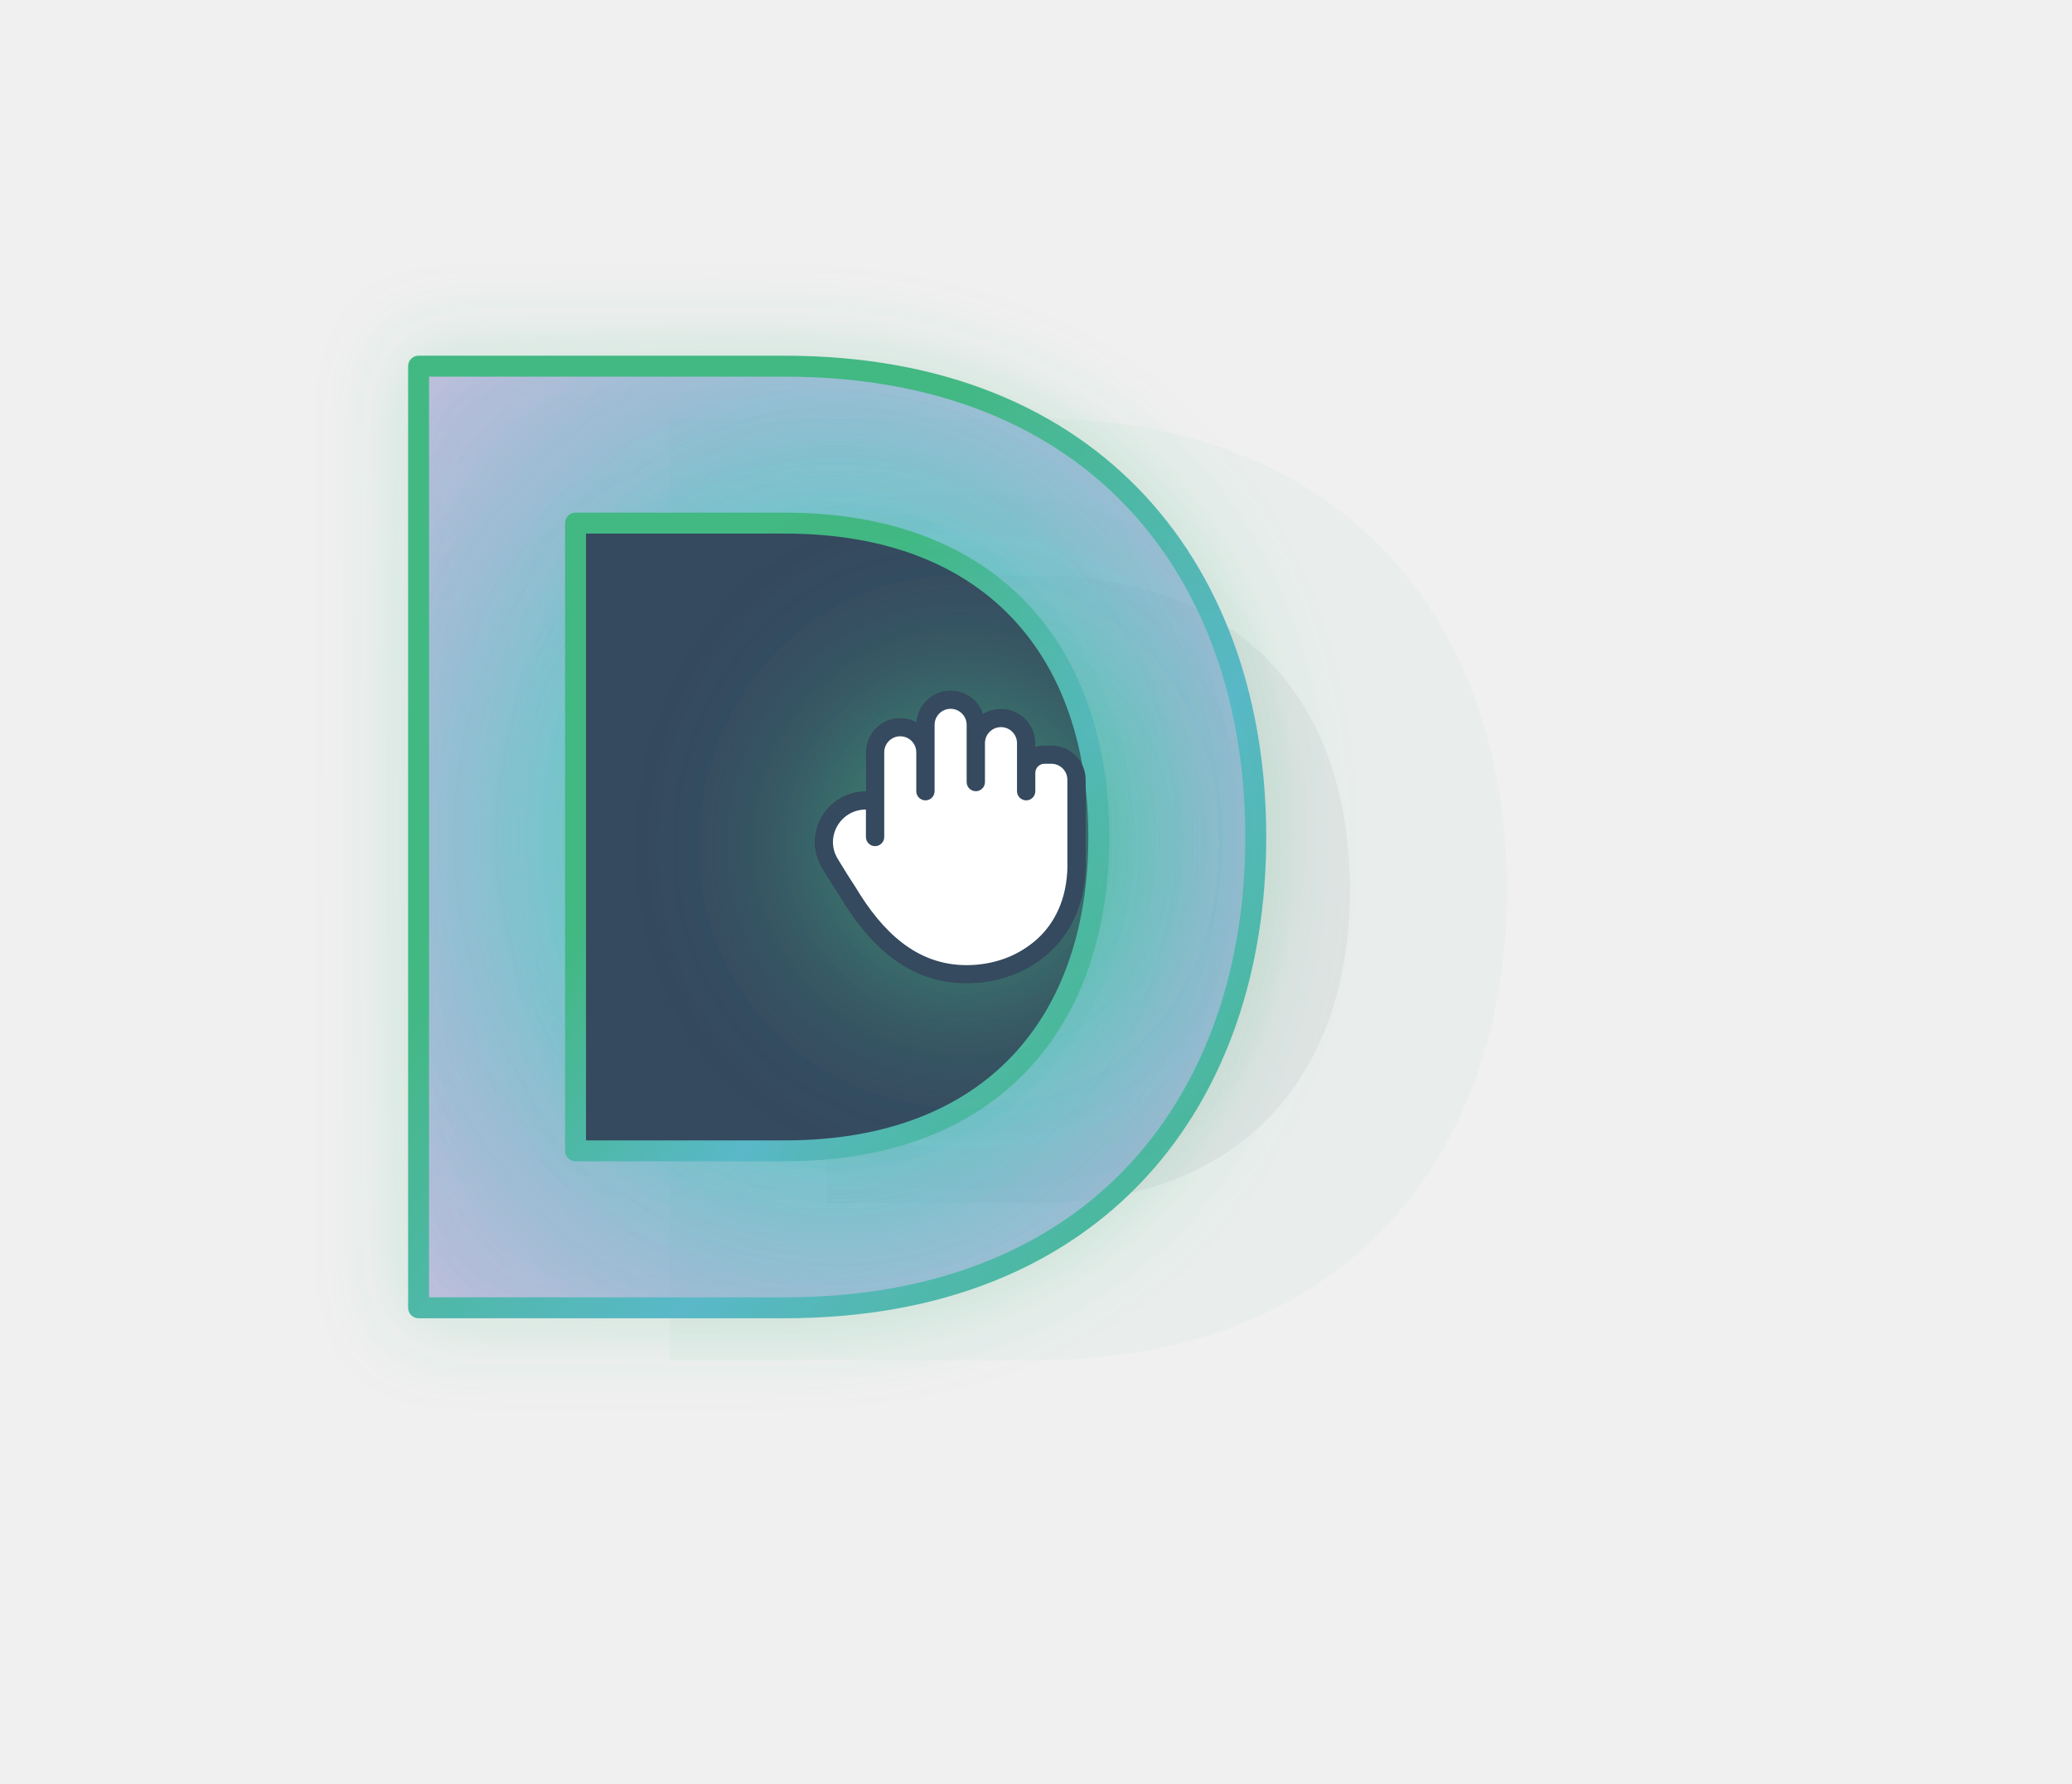
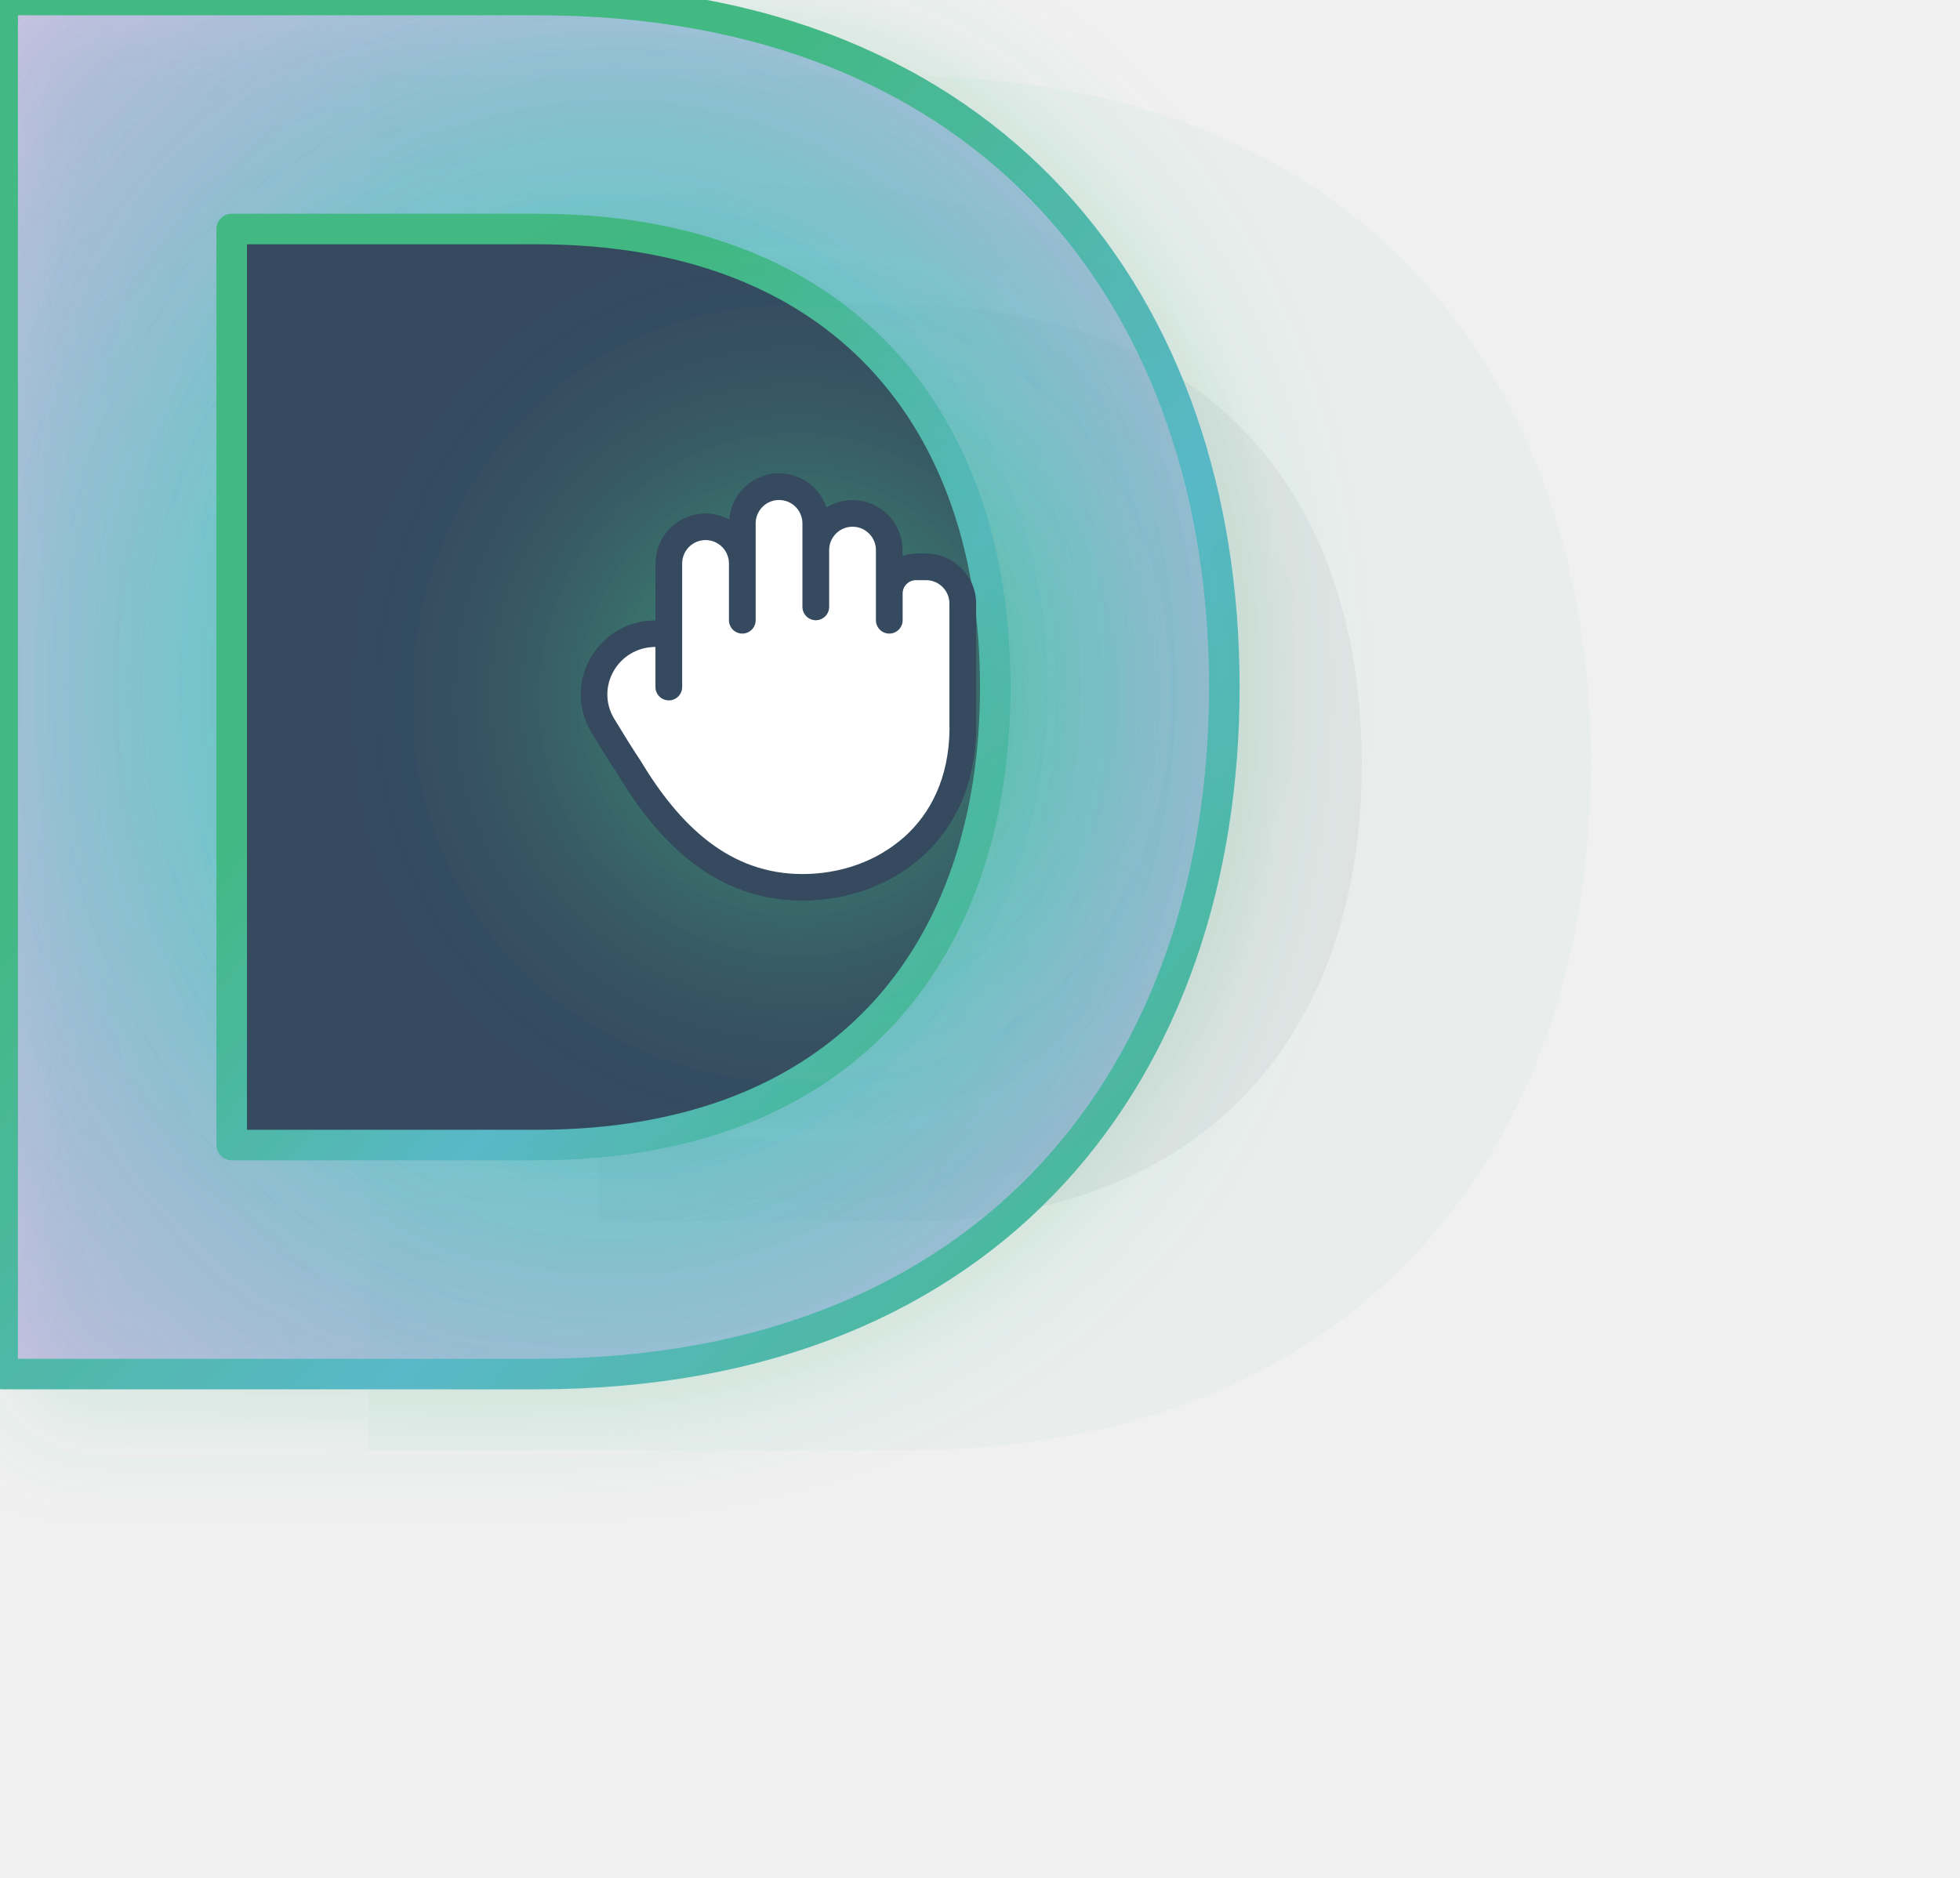
- <svg xmlns="http://www.w3.org/2000/svg" width="396" height="341" viewBox="-50 -50 396 341" fill="none">
+ <svg xmlns="http://www.w3.org/2000/svg" width="240" height="230" viewBox="35 20 246 246" fill="none">
  <defs>
    <radialGradient id="radialDGradient" cx="50%" cy="50%" r="70%">
      <stop offset="0%" style="stop-color: #42b883; stop-opacity: 0.9">
        <animate attributeName="stop-opacity" values="0.85;0.95;0.85" dur="3s" repeatCount="indefinite" calcMode="spline" keyTimes="0;0.5;1" keySplines="0.165 0.84 0.44 1; 0.165 0.84 0.44 1" />
      </stop>
      <stop offset="50%" style="stop-color: #5ab8c8; stop-opacity: 0.7" />
      <stop offset="100%" style="stop-color: #9080d0; stop-opacity: 0.4">
        <animate attributeName="stop-opacity" values="0.35;0.45;0.35" dur="3s" repeatCount="indefinite" calcMode="spline" keyTimes="0;0.5;1" keySplines="0.165 0.84 0.44 1; 0.165 0.84 0.44 1" />
      </stop>
    </radialGradient>
    <linearGradient id="dGradient" x1="0%" y1="0%" x2="100%" y2="100%">
      <stop offset="0%" style="stop-color: #42b883">
        <animate attributeName="stop-color" values="#42b883;#42b883;#5ab8c8;#9080d0;#e0a058;#42b883;#42b883" dur="8s" repeatCount="indefinite" keyTimes="0;0.15;0.35;0.55;0.75;0.85;1" />
      </stop>
      <stop offset="33%" style="stop-color: #42b883">
        <animate attributeName="stop-color" values="#42b883;#42b883;#9080d0;#e0a058;#42b883;#5ab8c8;#42b883" dur="8s" repeatCount="indefinite" keyTimes="0;0.15;0.35;0.55;0.75;0.85;1" />
      </stop>
      <stop offset="66%" style="stop-color: #5ab8c8">
        <animate attributeName="stop-color" values="#42b883;#42b883;#e0a058;#42b883;#5ab8c8;#9080d0;#42b883" dur="8s" repeatCount="indefinite" keyTimes="0;0.15;0.35;0.55;0.75;0.85;1" />
      </stop>
      <stop offset="100%" style="stop-color: #42b883">
        <animate attributeName="stop-color" values="#42b883;#42b883;#42b883;#5ab8c8;#9080d0;#e0a058;#42b883" dur="8s" repeatCount="indefinite" keyTimes="0;0.15;0.35;0.55;0.75;0.85;1" />
      </stop>
    </linearGradient>
    <linearGradient id="glassFill1" gradientUnits="userSpaceOnUse" x1="128" y1="0" x2="128" y2="220">
      <stop offset="0%" style="stop-color: #42b883; stop-opacity: 0.3">
        <animate attributeName="stop-opacity" values="0.25;0.35;0.25" dur="3s" repeatCount="indefinite" calcMode="spline" keyTimes="0;0.5;1" keySplines="0.165 0.84 0.44 1; 0.165 0.84 0.44 1" />
      </stop>
      <stop offset="100%" style="stop-color: #5ab8c8; stop-opacity: 0.08">
        <animate attributeName="stop-opacity" values="0.05;0.1;0.05" dur="3s" repeatCount="indefinite" calcMode="spline" keyTimes="0;0.5;1" keySplines="0.165 0.84 0.44 1; 0.165 0.84 0.44 1" />
      </stop>
    </linearGradient>
    <linearGradient id="glassFill2" gradientUnits="userSpaceOnUse" x1="128" y1="0" x2="128" y2="132">
      <stop offset="0%" style="stop-color: #35495e; stop-opacity: 0.45">
        <animate attributeName="stop-opacity" values="0.4;0.5;0.4" dur="3s" repeatCount="indefinite" calcMode="spline" keyTimes="0;0.5;1" keySplines="0.165 0.84 0.44 1; 0.165 0.84 0.44 1" />
      </stop>
      <stop offset="100%" style="stop-color: #35495e; stop-opacity: 0.18">
        <animate attributeName="stop-opacity" values="0.15;0.2;0.15" dur="3s" repeatCount="indefinite" calcMode="spline" keyTimes="0;0.5;1" keySplines="0.165 0.84 0.44 1; 0.165 0.84 0.44 1" />
      </stop>
    </linearGradient>
    <filter id="glassSideShadow" x="-150%" y="-50%" width="400%" height="200%">
      <feGaussianBlur in="SourceAlpha" stdDeviation="6" result="leftBlur">
        <animate attributeName="stdDeviation" values="5;7;5" dur="3s" repeatCount="indefinite" calcMode="spline" keyTimes="0;0.5;1" keySplines="0.165 0.84 0.44 1; 0.165 0.84 0.44 1" />
      </feGaussianBlur>
      <feOffset in="leftBlur" dx="-12" dy="6" result="leftShadow">
        <animate attributeName="dx" values="-10;-14;-10" dur="3s" repeatCount="indefinite" calcMode="spline" keyTimes="0;0.5;1" keySplines="0.165 0.84 0.44 1; 0.165 0.84 0.44 1" />
      </feOffset>
      <feGaussianBlur in="SourceAlpha" stdDeviation="6" result="rightBlur">
        <animate attributeName="stdDeviation" values="5;7;5" dur="3s" repeatCount="indefinite" calcMode="spline" keyTimes="0;0.5;1" keySplines="0.165 0.84 0.44 1; 0.165 0.84 0.44 1" />
      </feGaussianBlur>
      <feOffset in="rightBlur" dx="12" dy="6" result="rightShadow">
        <animate attributeName="dx" values="10;14;10" dur="3s" repeatCount="indefinite" calcMode="spline" keyTimes="0;0.5;1" keySplines="0.165 0.84 0.44 1; 0.165 0.84 0.44 1" />
      </feOffset>
      <feFlood flood-color="#42b883" flood-opacity="0.25" result="color">
        <animate attributeName="flood-color" values="#42b883;#42b883;#5ab8c8;#9080d0;#e0a058;#42b883;#42b883" dur="8s" repeatCount="indefinite" keyTimes="0;0.15;0.35;0.55;0.75;0.85;1" />
        <animate attributeName="flood-opacity" values="0.2;0.3;0.2" dur="3s" repeatCount="indefinite" calcMode="spline" keyTimes="0;0.5;1" keySplines="0.165 0.84 0.44 1; 0.165 0.84 0.44 1" />
      </feFlood>
      <feComposite in="color" in2="leftShadow" operator="in" result="coloredLeftShadow" />
      <feComposite in="color" in2="rightShadow" operator="in" result="coloredRightShadow" />
      <feMerge>
        <feMergeNode in="coloredLeftShadow" />
        <feMergeNode in="coloredRightShadow" />
        <feMergeNode in="SourceGraphic" />
      </feMerge>
    </filter>
    <filter id="innerGlow" x="-50%" y="-50%" width="200%" height="200%">
      <feGaussianBlur in="SourceAlpha" stdDeviation="3" result="blur">
        <animate attributeName="stdDeviation" values="2;4;2" dur="2.5s" repeatCount="indefinite" calcMode="spline" keyTimes="0;0.5;1" keySplines="0.165 0.84 0.44 1; 0.165 0.84 0.44 1" />
      </feGaussianBlur>
      <feOffset in="blur" dx="0" dy="2" result="offsetBlur" />
      <feFlood flood-color="#ffffff" flood-opacity="0.7" result="color">
        <animate attributeName="flood-opacity" values="0.5;0.8;0.5" dur="2.5s" repeatCount="indefinite" calcMode="spline" keyTimes="0;0.5;1" keySplines="0.165 0.84 0.44 1; 0.165 0.84 0.44 1" />
      </feFlood>
      <feComposite in="color" in2="offsetBlur" operator="in" result="shadow" />
      <feComposite in="shadow" in2="SourceAlpha" operator="in" result="innerShadow" />
      <feMerge>
        <feMergeNode in="SourceGraphic" />
        <feMergeNode in="innerShadow" />
      </feMerge>
    </filter>
    <filter id="cursorShadow" x="-200%" y="-200%" width="500%" height="500%">
      <feGaussianBlur in="SourceAlpha" stdDeviation="5" result="blur">
        <animate attributeName="stdDeviation" values="4;6;4" dur="1.8s" repeatCount="indefinite" calcMode="spline" keyTimes="0;0.5;1" keySplines="0.165 0.84 0.44 1; 0.165 0.84 0.44 1" />
      </feGaussianBlur>
      <feOffset in="blur" dx="0" dy="0" result="offsetBlur" />
      <feFlood flood-color="#42b883" flood-opacity="0.8" result="color">
        <animate attributeName="flood-color" values="#42b883;#42b883;#5ab8c8;#9080d0;#e0a058;#42b883;#42b883" dur="8s" repeatCount="indefinite" keyTimes="0;0.15;0.35;0.55;0.75;0.85;1" />
        <animate attributeName="flood-opacity" values="0.6;0.9;0.6" dur="1.8s" repeatCount="indefinite" calcMode="spline" keyTimes="0;0.5;1" keySplines="0.165 0.84 0.44 1; 0.165 0.84 0.44 1" />
      </feFlood>
      <feComposite in="color" in2="offsetBlur" operator="in" result="shadow" />
      <feMerge>
        <feMergeNode in="shadow" />
        <feMergeNode in="SourceGraphic" />
      </feMerge>
    </filter>
    <radialGradient id="bgGlow1">
      <stop offset="0%" style="stop-color: #42b883; stop-opacity: 0.3">
        <animate attributeName="stop-opacity" values="0.25;0.35;0.25" dur="3.5s" repeatCount="indefinite" calcMode="spline" keyTimes="0;0.5;1" keySplines="0.165 0.84 0.44 1; 0.165 0.84 0.44 1" />
      </stop>
      <stop offset="100%" style="stop-color: #5ab8c8; stop-opacity: 0" />
    </radialGradient>
    <radialGradient id="bgGlow2">
      <stop offset="0%" style="stop-color: #9080d0; stop-opacity: 0.25">
        <animate attributeName="stop-opacity" values="0.2;0.3;0.2" dur="4.5s" repeatCount="indefinite" calcMode="spline" keyTimes="0;0.5;1" keySplines="0.165 0.84 0.44 1; 0.165 0.84 0.44 1" />
      </stop>
      <stop offset="100%" style="stop-color: #e0a058; stop-opacity: 0" />
    </radialGradient>
    <filter id="logoGlow" x="-150%" y="-150%" width="400%" height="400%">
      <feGaussianBlur in="SourceAlpha" stdDeviation="8" result="blur">
        <animate attributeName="stdDeviation" values="6;9;6" dur="3s" repeatCount="indefinite" calcMode="spline" keyTimes="0;0.5;1" keySplines="0.165 0.84 0.44 1; 0.165 0.84 0.44 1" />
      </feGaussianBlur>
      <feFlood flood-color="#42b883" flood-opacity="0.35" result="color">
        <animate attributeName="flood-color" values="#42b883;#42b883;#5ab8c8;#9080d0;#e0a058;#42b883;#42b883" dur="8s" repeatCount="indefinite" keyTimes="0;0.15;0.35;0.55;0.75;0.85;1" />
        <animate attributeName="flood-opacity" values="0.25;0.4;0.25" dur="3s" repeatCount="indefinite" calcMode="spline" keyTimes="0;0.5;1" keySplines="0.165 0.84 0.44 1; 0.165 0.84 0.44 1" />
      </feFlood>
      <feComposite in="color" in2="blur" operator="in" result="shadow" />
      <feMerge>
        <feMergeNode in="shadow" />
        <feMergeNode in="SourceGraphic" />
      </feMerge>
    </filter>
  </defs>
  <g opacity="0.3" transform="translate(48, 10)">
    <path d="M 30 20 L 30 200 L 100 200 C 160 200, 190 160, 190 110 C 190 60, 160 20, 100 20 Z" fill="#42b883" opacity="0.15" />
    <path d="M 60 50 L 60 170 L 100 170 C 140 170, 160 145, 160 110 C 160 75, 140 50, 100 50 Z" fill="#35495E" opacity="0.2" />
  </g>
  <g>
    <animateTransform attributeName="transform" type="translate" values="48,10; 48,10; 88,50; 8,50; 48,10; 48,10; 48,10" keyTimes="0; 0.15; 0.35; 0.55; 0.75; 0.85; 1" dur="8s" repeatCount="indefinite" calcMode="spline" keySplines="0.165 0.84 0.44 1; 0.165 0.84 0.44 1; 0.165 0.84 0.44 1; 0.165 0.84 0.44 1; 0.165 0.84 0.44 1; 0.165 0.84 0.44 1" />
    <g opacity="1" filter="url(#logoGlow)">
      <path d="M 30 20 L 30 200 L 100 200 C 160 200, 190 160, 190 110 C 190 60, 160 20, 100 20 Z" fill="url(#radialDGradient)" stroke="url(#dGradient)" stroke-width="4" stroke-linejoin="round">
        <animate attributeName="stroke-width" values="3;5;3" dur="1.8s" repeatCount="indefinite" calcMode="spline" keyTimes="0;0.5;1" keySplines="0.165 0.84 0.44 1; 0.165 0.84 0.44 1" />
        <animate attributeName="fill-opacity" values="0.95;1;0.95" dur="2.5s" repeatCount="indefinite" calcMode="spline" keyTimes="0;0.5;1" keySplines="0.165 0.84 0.44 1; 0.165 0.84 0.44 1" />
      </path>
      <path d="M 60 50 L 60 170 L 100 170 C 140 170, 160 145, 160 110 C 160 75, 140 50, 100 50 Z" fill="#35495E" stroke="url(#dGradient)" stroke-width="4" stroke-linejoin="round">
        <animate attributeName="stroke-width" values="3;5;3" dur="1.8s" repeatCount="indefinite" calcMode="spline" keyTimes="0;0.5;1" keySplines="0.165 0.84 0.44 1; 0.165 0.84 0.44 1" />
        <animate attributeName="fill-opacity" values="0.95;1;0.95" dur="2.5s" repeatCount="indefinite" calcMode="spline" keyTimes="0;0.5;1" keySplines="0.165 0.84 0.44 1; 0.165 0.84 0.44 1" />
      </path>
      <animate attributeName="opacity" values="1; 1; 0; 0; 0; 1; 1" keyTimes="0; 0.15; 0.35; 0.55; 0.75; 0.85; 1" dur="8s" repeatCount="indefinite" calcMode="spline" keySplines="0.165 0.84 0.44 1; 0.165 0.84 0.44 1; 0.165 0.84 0.44 1; 0.165 0.84 0.44 1; 0.165 0.84 0.44 1; 0.165 0.84 0.44 1" />
    </g>
    <g opacity="0">
      <path d="M 30 20 L 30 200 L 100 200 C 160 200, 190 160, 190 110 C 190 60, 160 20, 100 20 Z" fill="url(#glassFill1)" stroke="url(#dGradient)" stroke-width="4" filter="url(#innerGlow)" opacity="0.9" stroke-linejoin="round">
        <animate attributeName="stroke-width" values="3.5;4.5;3.5" dur="2s" repeatCount="indefinite" calcMode="spline" keyTimes="0;0.5;1" keySplines="0.165 0.84 0.44 1; 0.165 0.84 0.44 1" />
        <animate attributeName="opacity" values="0.85;0.95;0.85" dur="2.5s" repeatCount="indefinite" calcMode="spline" keyTimes="0;0.5;1" keySplines="0.165 0.84 0.44 1; 0.165 0.84 0.44 1" />
      </path>
      <path d="M 60 50 L 60 170 L 100 170 C 140 170, 160 145, 160 110 C 160 75, 140 50, 100 50 Z" fill="url(#glassFill2)" stroke="url(#dGradient)" stroke-width="4" filter="url(#innerGlow)" opacity="0.95" stroke-linejoin="round">
        <animate attributeName="stroke-width" values="3.5;4.5;3.5" dur="2s" repeatCount="indefinite" calcMode="spline" keyTimes="0;0.5;1" keySplines="0.165 0.84 0.44 1; 0.165 0.84 0.44 1" />
        <animate attributeName="opacity" values="0.9;1;0.9" dur="2.5s" repeatCount="indefinite" calcMode="spline" keyTimes="0;0.5;1" keySplines="0.165 0.84 0.44 1; 0.165 0.84 0.44 1" />
      </path>
      <path d="M 60 50 L 60 110" fill="none" stroke="white" stroke-width="1.5" opacity="0.6" stroke-linecap="round">
        <animate attributeName="opacity" values="0.5;0.7;0.5" dur="2s" repeatCount="indefinite" calcMode="spline" keyTimes="0;0.5;1" keySplines="0.165 0.84 0.44 1; 0.165 0.84 0.44 1" />
      </path>
      <g filter="url(#glassSideShadow)">
        <path d="M 30 20 L 30 200 L 100 200 C 160 200, 190 160, 190 110 C 190 60, 160 20, 100 20 Z" fill="transparent" stroke="transparent" stroke-width="25" />
        <path d="M 60 50 L 60 170 L 100 170 C 140 170, 160 145, 160 110 C 160 75, 140 50, 100 50 Z" fill="transparent" stroke="transparent" stroke-width="18" />
      </g>
      <animate attributeName="opacity" values="0; 0; 1; 1; 1; 0; 0" keyTimes="0; 0.15; 0.35; 0.55; 0.75; 0.85; 1" dur="8s" repeatCount="indefinite" calcMode="spline" keySplines="0.165 0.84 0.44 1; 0.165 0.84 0.44 1; 0.165 0.84 0.44 1; 0.165 0.84 0.44 1; 0.165 0.84 0.44 1; 0.165 0.84 0.44 1" />
    </g>
  </g>
  <g>
    <rect x="30" y="20" width="200" height="200" fill="transparent" opacity="0" />
    <g transform="translate(100, 75) scale(3.5)" style="color: white">
      <g fill="white" filter="url(#cursorShadow)">
        <g opacity="1" transform="translate(-1.5, 0)">
          <path d="M17.318 11.75c0 3.037-3.515 5.466-6 5.466s-7.5-3.429-7.5-6.466c0-1.935.233-1.98 2.5-2.5c.47-.108.208-3.775 1-4c1.5-.426 2.881-1.326 3.5-1.5c1 .5 2.204 1.06 2.5 1c1.665-.333 1 2.5 3 2c1.419.878 1 4.086 1 6" />
        </g>
        <path d="M7.183 3.72a1.875 1.875 0 0 1 3.645-.448a1.875 1.875 0 0 1 2.849 1.603v.21q.235-.084.5-.085h.375c1.035 0 1.875.84 1.875 1.875v4.56l.004.065c0 2.136-.806 3.774-2.043 4.874C13.16 17.465 11.538 18 9.931 18c-3.264 0-5.394-2.187-6.923-4.733a47 47 0 0 1-.978-1.559C.898 9.842 2.269 7.503 4.427 7.5V5.375A1.875 1.875 0 0 1 7.183 3.72m-.006 1.655a.875.875 0 1 0-1.75 0V10a.5.5 0 0 1-1 0V8.5c-1.403.003-2.257 1.51-1.542 2.69c.357.59.697 1.135.962 1.533l.006.01l.007.01C5.33 15.193 7.199 17 9.93 17c1.394 0 2.771-.465 3.794-1.374c1.001-.89 1.69-2.23 1.707-4.062l-.004-.064V6.875A.875.875 0 0 0 14.552 6h-.375a.5.5 0 0 0-.5.5v1a.5.5 0 1 1-1 0V4.875a.875.875 0 1 0-1.75 0V7a.5.5 0 1 1-1 0V3.875a.875.875 0 1 0-1.75 0V7.5a.5.5 0 0 1-1 0z" clip-rule="evenodd" fill="#35495f">
          <animate attributeName="fill" values="#35495f;#415f73;#35495f" dur="3s" repeatCount="indefinite" calcMode="spline" keyTimes="0;0.5;1" keySplines="0.165 0.84 0.44 1; 0.165 0.84 0.44 1" />
        </path>
      </g>
    </g>
    <animateTransform attributeName="transform" type="translate" values="48,10; 48,10; 88,50; 8,50; 48,10; 48,10; 48,10" keyTimes="0; 0.15; 0.35; 0.55; 0.75; 0.85; 1" dur="8s" repeatCount="indefinite" calcMode="spline" keySplines="0.165 0.84 0.44 1; 0.165 0.84 0.44 1; 0.165 0.84 0.44 1; 0.165 0.84 0.44 1; 0.165 0.84 0.44 1; 0.165 0.84 0.44 1" />
  </g>
</svg>
